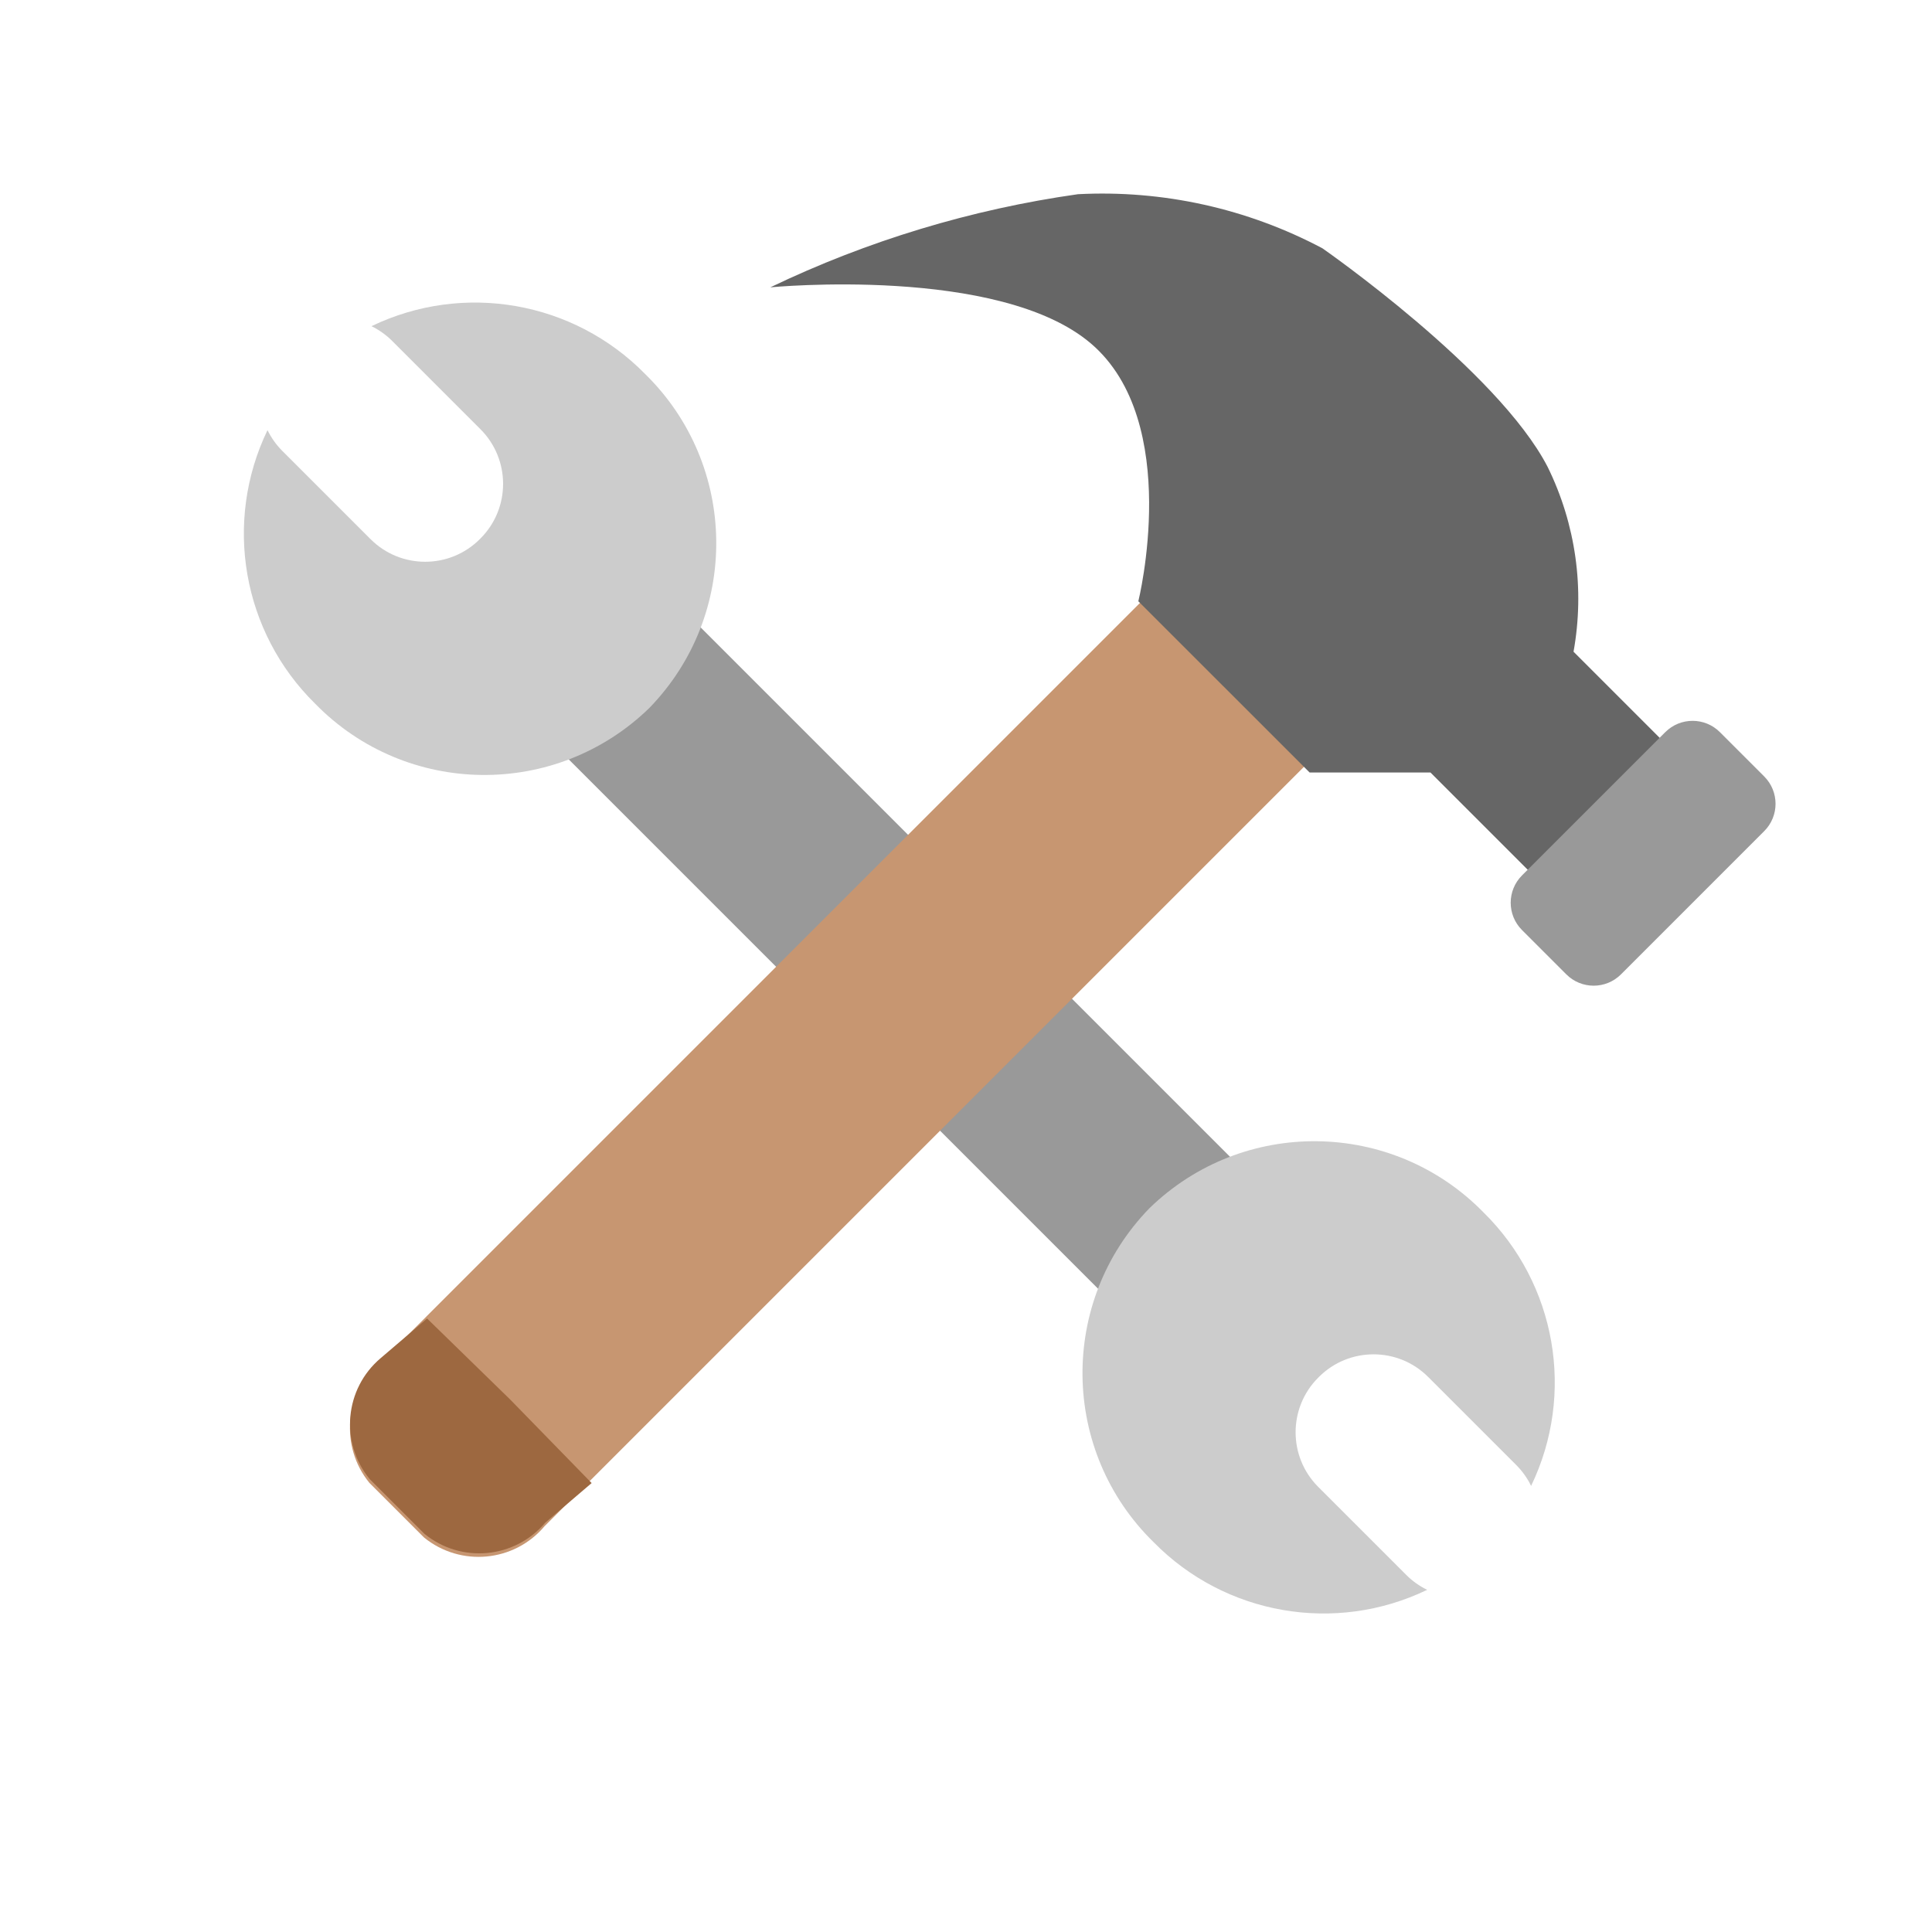
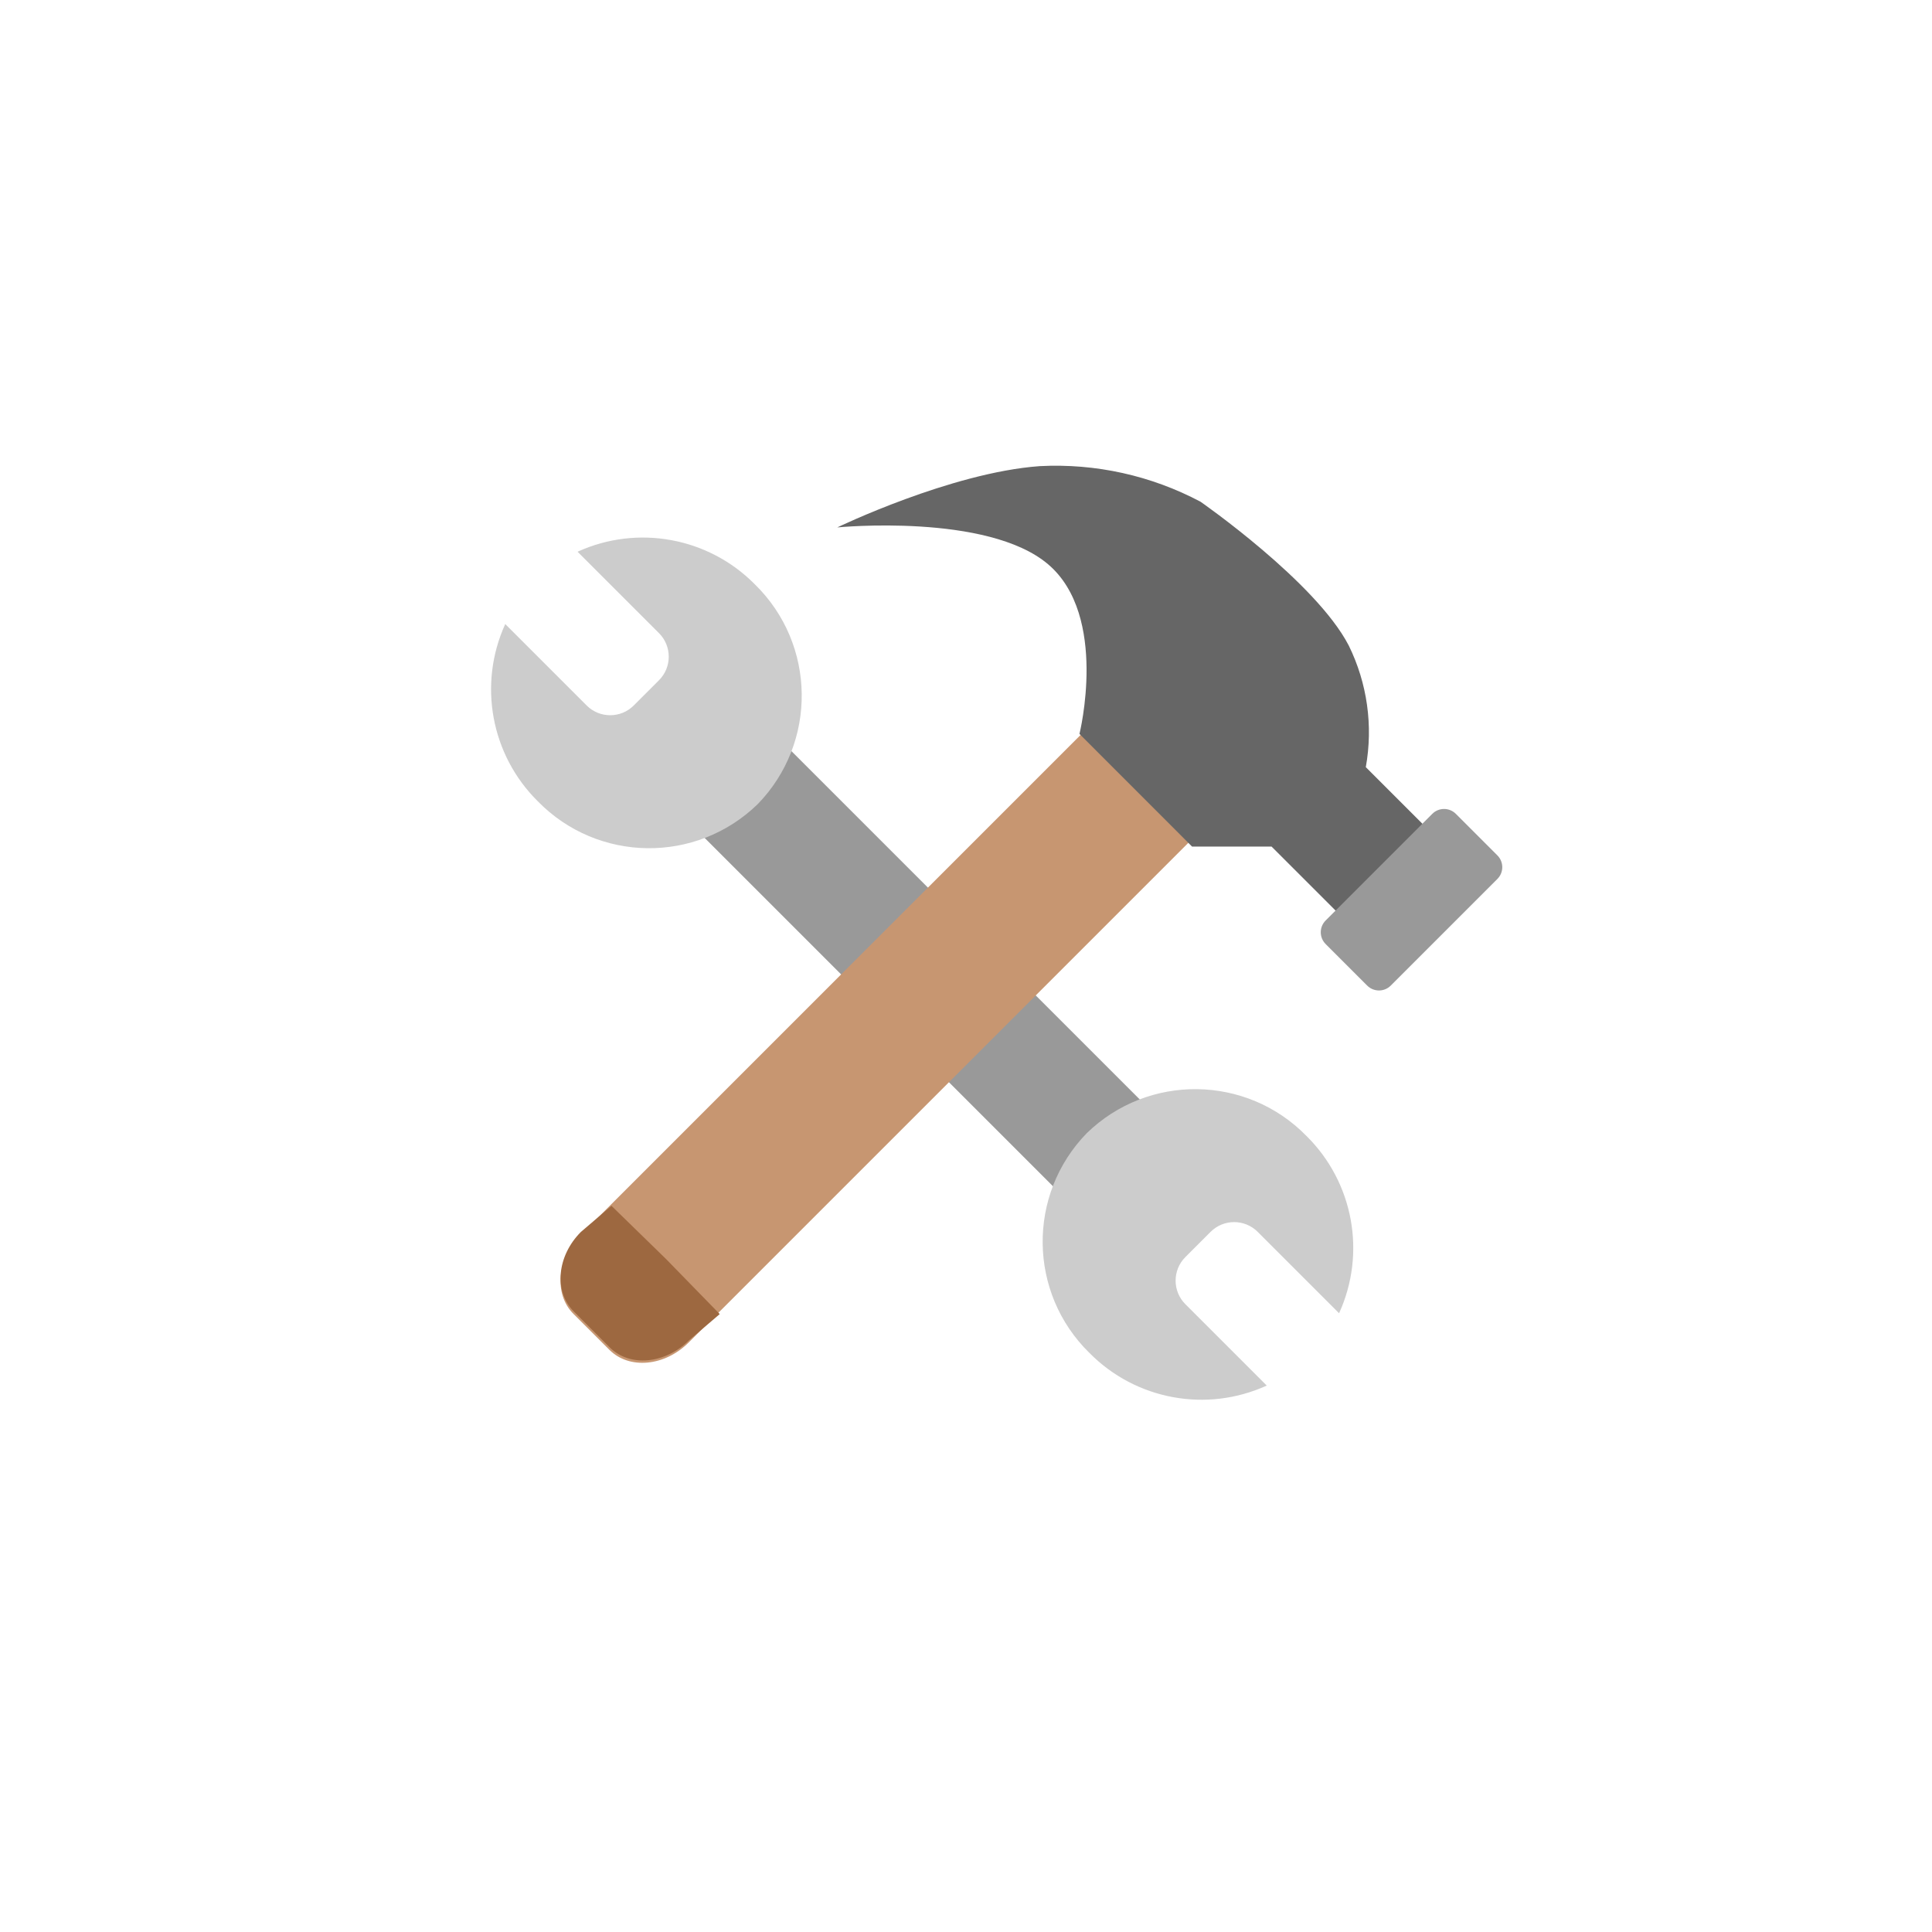
- <svg xmlns="http://www.w3.org/2000/svg" width="50" height="50" viewBox="0 0 50 50">
-   <g id="그룹_8389" data-name="그룹 8389" transform="translate(16745 21530)">
-     <g id="그룹_8339" data-name="그룹 8339" transform="translate(-16741 -21525)">
-       <g id="그룹_8338" data-name="그룹 8338" transform="translate(0 0.519)">
-         <rect id="사각형_2790" data-name="사각형 2790" width="25.351" height="4.829" transform="translate(12.148 8.734) rotate(45)" fill="#999" />
-         <path id="빼기_23" data-name="빼기 23" d="M5.88,12.072A6.171,6.171,0,0,1,0,7.938a1.994,1.994,0,0,0,.654.109H3.88a2,2,0,0,0,2-2V6.024a2,2,0,0,0-2-2H.655A2,2,0,0,0,0,4.133,6.172,6.172,0,0,1,5.88,0a6.123,6.123,0,0,1,6.192,6.036A6.122,6.122,0,0,1,5.88,12.072Z" transform="translate(8.536 0) rotate(45)" fill="#ccc" />
-         <path id="빼기_24" data-name="빼기 24" d="M5.877,12.072A6.169,6.169,0,0,1,0,7.938a1.994,1.994,0,0,0,.655.11H3.877a2,2,0,0,0,2-2V6.024a2,2,0,0,0-2-2H.656A2,2,0,0,0,0,4.134,6.169,6.169,0,0,1,5.877,0a6.121,6.121,0,0,1,6.189,6.036A6.121,6.121,0,0,1,5.877,12.072Z" transform="translate(30.012 38.549) rotate(-135)" fill="#ccc" />
+ <svg xmlns="http://www.w3.org/2000/svg" width="116" height="116" viewBox="0 0 116 116">
+   <g id="그룹_8693" data-name="그룹 8693" transform="translate(-18061.999 17554)">
+     <g id="그룹_8683" data-name="그룹 8683">
+       <g id="그룹_8687" data-name="그룹 8687">
+         <g id="그룹_8681" data-name="그룹 8681" transform="translate(18062.088 -17554)">
+           <rect id="사각형_2197" data-name="사각형 2197" width="116" height="116" transform="translate(-0.089)" fill="none" />
+         </g>
      </g>
-       <g id="그룹_8337" data-name="그룹 8337" transform="translate(4.144 9.741)">
-         <path id="사각형_2786_-_윤곽선" data-name="사각형 2786 - 윤곽선" d="M6,.038V29.01a2.236,2.236,0,0,1-2,2.414H2A2.236,2.236,0,0,1,0,29.01V.038L2.989,0" transform="translate(22.221 0) rotate(45)" fill="#c79671" />
-         <path id="사각형_2786_-_윤곽선-2" data-name="사각형 2786 - 윤곽선" d="M6.147.038,6.023,1.613A2.239,2.239,0,0,1,4.015,4.027H2.008A2.239,2.239,0,0,1,0,1.613L.124.038l3-.038" transform="translate(2.848 19.267) rotate(45)" fill="#9d6840" />
+     </g>
+     <g id="그룹_8691" data-name="그룹 8691" transform="translate(18081.842 -17533.684)">
+       <g id="그룹_8339" data-name="그룹 8339" transform="translate(6.107 7.631)">
+         <g id="그룹_8338" data-name="그룹 8338" transform="translate(0 0.794)">
+           <rect id="사각형_2790" data-name="사각형 2790" width="38.693" height="7.37" transform="translate(18.54 13.329) rotate(45)" fill="#999" />
+           <path id="빼기_23" data-name="빼기 23" d="M8.972,18.426A9.456,9.456,0,0,1,.059,12.284H6.972a2,2,0,0,0,2-2V8.142a2,2,0,0,0-2-2H.059A9.456,9.456,0,0,1,8.972,0a9.345,9.345,0,0,1,9.451,9.213A9.345,9.345,0,0,1,8.972,18.426Z" transform="translate(13.029 0) rotate(45)" fill="#ccc" />
+           <path id="빼기_24" data-name="빼기 24" d="M8.969,18.426a9.452,9.452,0,0,1-8.91-6.142h6.91a2,2,0,0,0,2-2V8.142a2,2,0,0,0-2-2H.059A9.453,9.453,0,0,1,8.969,0a9.343,9.343,0,0,1,9.447,9.213A9.343,9.343,0,0,1,8.969,18.426Z" transform="translate(45.805 58.835) rotate(-135)" fill="#ccc" />
+         </g>
+         <g id="그룹_8337" data-name="그룹 8337" transform="translate(6.324 14.869)">
+           <path id="사각형_2786_-_윤곽선" data-name="사각형 2786 - 윤곽선" d="M9.155.058V44.279c0,2.035-1.366,3.685-3.052,3.685H3.052C1.366,47.964,0,46.314,0,44.279V.058L4.563,0" transform="translate(33.916 0) rotate(45)" fill="#c79671" />
+           <path id="사각형_2786_-_윤곽선-2" data-name="사각형 2786 - 윤곽선" d="M9.382.058l-.189,2.4c0,2.035-1.372,3.685-3.064,3.685H3.064C1.372,6.147,0,4.5,0,2.462L.189.058,4.771,0" transform="translate(4.346 29.408) rotate(45)" fill="#9d6840" />
+         </g>
+         <path id="합치기_120" data-name="합치기 120" d="M31.163,27.971l-5.089-5.089H21.3L14.54,16.118S16.3,9.04,12.664,5.939,0,3.719,0,3.719,6.82.426,12.153.04a18.549,18.549,0,0,1,9.656,2.137s6.922,4.811,8.9,8.636a11.8,11.8,0,0,1,1.023,7.3l4.645,4.645a1,1,0,0,1,0,1.415l-3.8,3.8a1,1,0,0,1-1.414,0Z" transform="translate(24.322 0)" fill="#666" />
+         <rect id="사각형_2787" data-name="사각형 2787" width="5.528" height="11.055" rx="1" transform="translate(60.753 20.21) rotate(45)" fill="#999" />
      </g>
-       <path id="합치기_120" data-name="합치기 120" d="M20.174,18.082l-3.09-3.09H13.957L9.524,10.561S10.676,5.923,8.3,3.892,0,2.436,0,2.436A27.265,27.265,0,0,1,7.961.026a12.155,12.155,0,0,1,6.327,1.4s4.535,3.152,5.829,5.658a7.726,7.726,0,0,1,.67,4.782l2.8,2.8a1,1,0,0,1,0,1.414l-2,2a1,1,0,0,1-1.414,0Z" transform="translate(15.936 0)" fill="#666" />
-       <rect id="사각형_2787" data-name="사각형 2787" width="3.622" height="7.243" rx="1" transform="translate(39.804 13.241) rotate(45)" fill="#999" />
    </g>
-     <rect id="사각형_2955" data-name="사각형 2955" width="50" height="50" transform="translate(-16745 -21530)" fill="none" />
  </g>
</svg>
